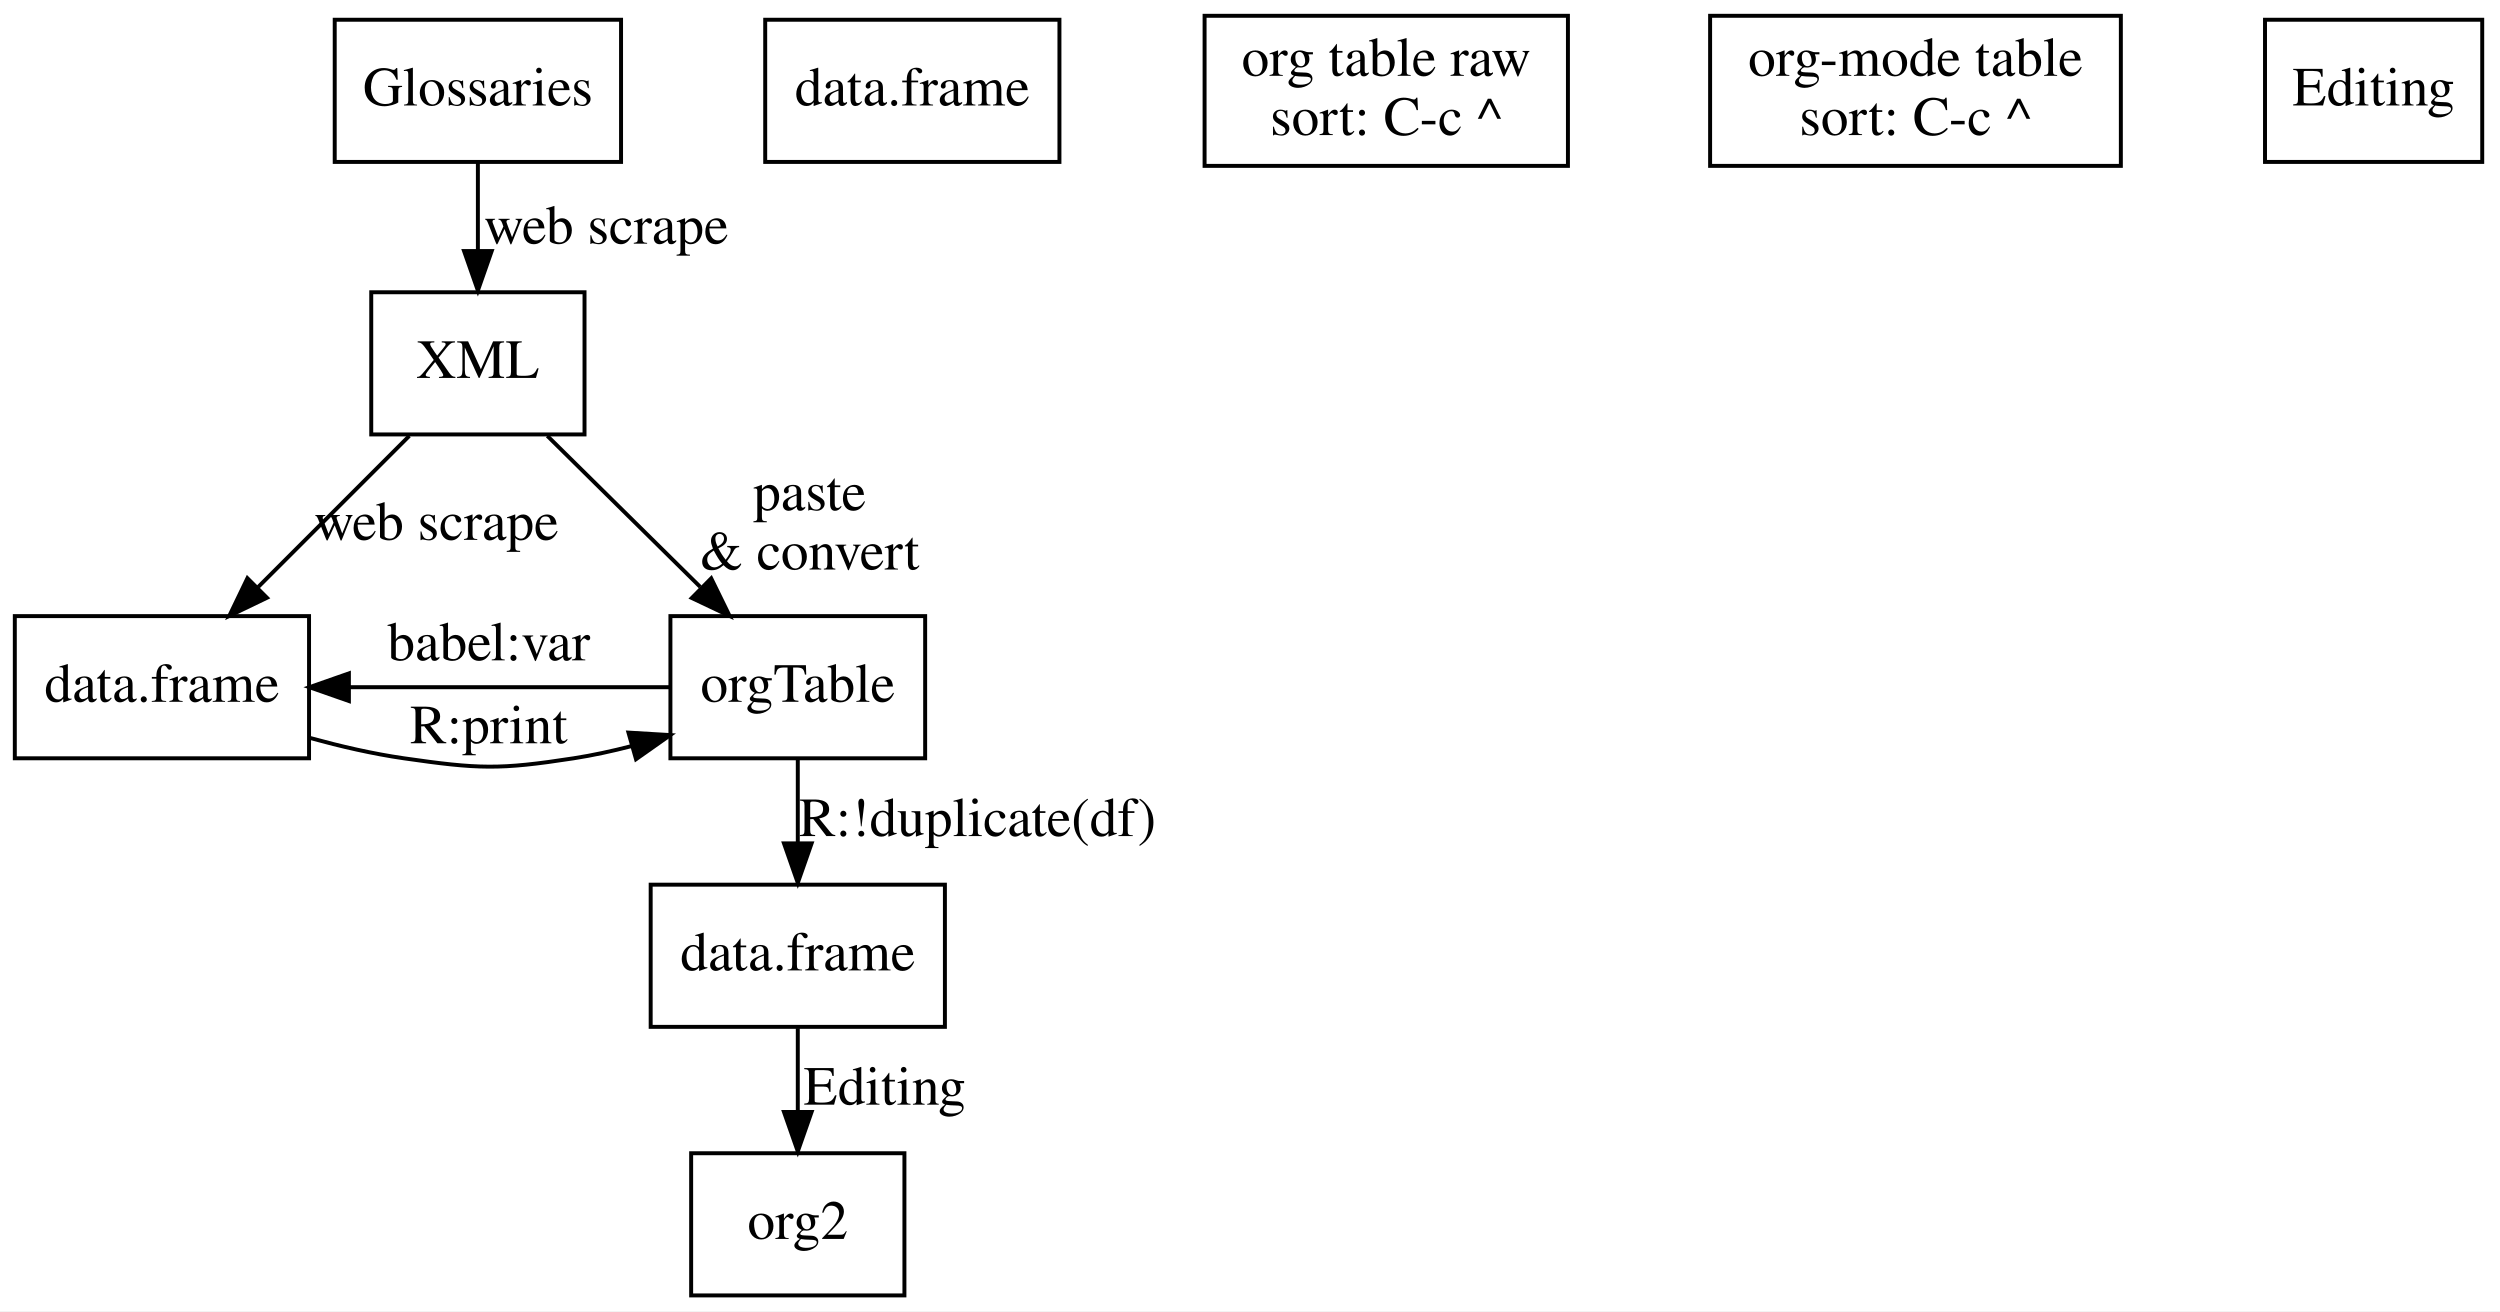
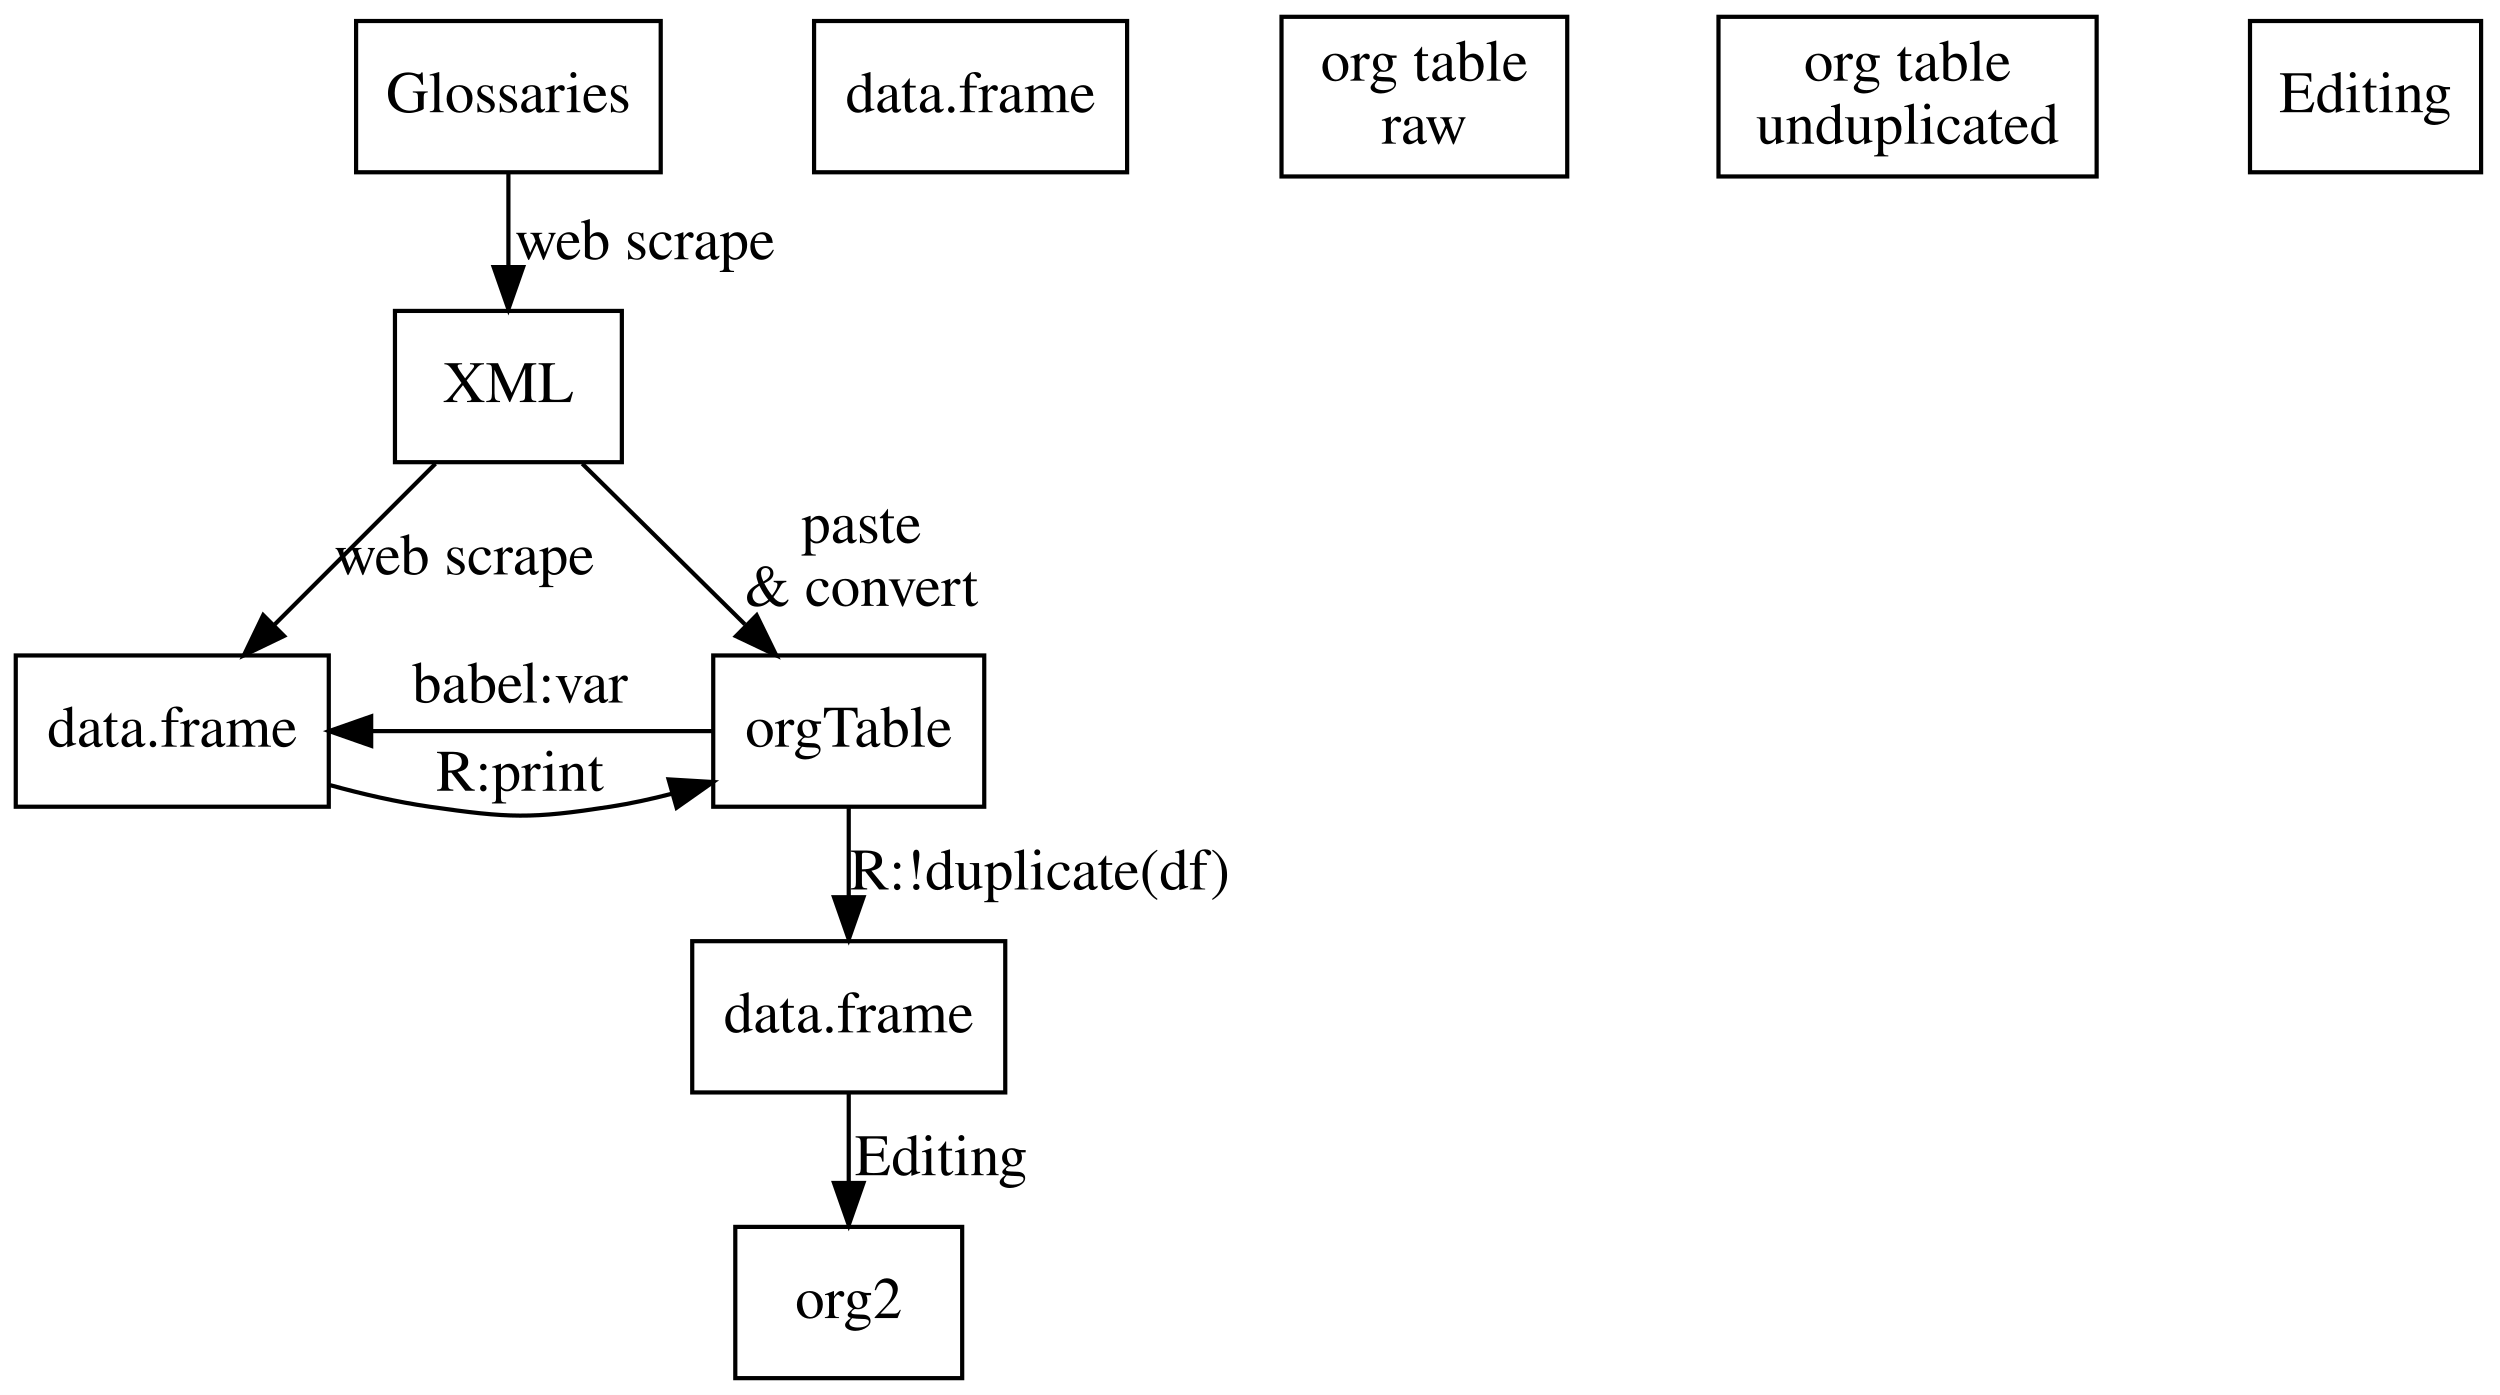
- <svg xmlns="http://www.w3.org/2000/svg" width="633pt" height="332pt" viewBox="0.00 0.00 633.00 332.00">
+ <svg xmlns="http://www.w3.org/2000/svg" width="595pt" height="332pt" viewBox="0.00 0.00 595.00 332.00">
  <g id="graph0" class="graph" transform="scale(1 1) rotate(0) translate(4 328)">
-     <polygon fill="white" stroke="none" points="-4,4 -4,-328 629,-328 629,4 -4,4" />
+     <polygon fill="white" stroke="none" points="-4,4 -4,-328 591,-328 591,4 -4,4" />
    <g id="node1" class="node">
      <polygon fill="none" stroke="black" points="153.25,-323 80.75,-323 80.75,-287 153.25,-287 153.25,-323" />
      <text text-anchor="middle" x="117" y="-301.3" font-family="Times,serif" font-size="14.00">Glossaries</text>
    </g>
    <g id="node2" class="node">
      <polygon fill="none" stroke="black" points="144,-254 90,-254 90,-218 144,-218 144,-254" />
      <text text-anchor="middle" x="117" y="-232.3" font-family="Times,serif" font-size="14.00">XML</text>
    </g>
    <g id="edge1" class="edge">
      <path fill="none" stroke="black" d="M117,-286.746C117,-279.999 117,-272.093 117,-264.594" />
      <polygon fill="black" stroke="black" points="120.5,-264.429 117,-254.429 113.5,-264.429 120.5,-264.429" />
      <text text-anchor="middle" x="149.5" y="-266.3" font-family="Times,serif" font-size="14.00"> web scrape</text>
    </g>
    <g id="node3" class="node">
      <polygon fill="none" stroke="black" points="74.25,-172 -0.25,-172 -0.25,-136 74.25,-136 74.25,-172" />
      <text text-anchor="middle" x="37" y="-150.3" font-family="Times,serif" font-size="14.00">data.frame</text>
    </g>
    <g id="edge2" class="edge">
      <path fill="none" stroke="black" d="M99.641,-217.641C88.453,-206.453 73.74,-191.74 61.386,-179.386" />
      <polygon fill="black" stroke="black" points="63.596,-176.646 54.05,-172.05 58.646,-181.596 63.596,-176.646" />
      <text text-anchor="middle" x="106.5" y="-191.3" font-family="Times,serif" font-size="14.00"> web scrape</text>
    </g>
    <g id="node9" class="node">
      <polygon fill="none" stroke="black" points="230.25,-172 165.75,-172 165.75,-136 230.25,-136 230.25,-172" />
      <text text-anchor="middle" x="198" y="-150.3" font-family="Times,serif" font-size="14.00">orgTable</text>
    </g>
    <g id="edge3" class="edge">
      <path fill="none" stroke="black" d="M134.576,-217.641C145.904,-206.453 160.8,-191.74 173.31,-179.386" />
      <polygon fill="black" stroke="black" points="176.081,-181.567 180.737,-172.05 171.162,-176.587 176.081,-181.567" />
      <text text-anchor="middle" x="201" y="-198.8" font-family="Times,serif" font-size="14.00"> paste </text>
      <text text-anchor="middle" x="201" y="-183.8" font-family="Times,serif" font-size="14.00">&amp; convert</text>
    </g>
    <g id="edge4" class="edge">
      <path fill="none" stroke="black" d="M74.526,-141.142C82.281,-139.004 90.461,-137.121 98.25,-136 117.166,-133.278 122.364,-133.077 141.25,-136 146.041,-136.742 150.982,-137.816 155.856,-139.076" />
      <polygon fill="black" stroke="black" points="155.124,-142.506 165.7,-141.876 157.039,-135.773 155.124,-142.506" />
      <text text-anchor="middle" x="119.75" y="-139.8" font-family="Times,serif" font-size="14.00"> R:print</text>
    </g>
    <g id="node4" class="node">
      <polygon fill="none" stroke="black" points="235.25,-104 160.75,-104 160.75,-68 235.25,-68 235.25,-104" />
      <text text-anchor="middle" x="198" y="-82.3" font-family="Times,serif" font-size="14.00">data.frame</text>
    </g>
    <g id="node10" class="node">
      <polygon fill="none" stroke="black" points="225,-36 171,-36 171,-0 225,-0 225,-36" />
      <text text-anchor="middle" x="198" y="-14.3" font-family="Times,serif" font-size="14.00">org2</text>
    </g>
    <g id="edge7" class="edge">
      <path fill="none" stroke="black" d="M198,-67.659C198,-61.193 198,-53.682 198,-46.525" />
      <polygon fill="black" stroke="black" points="201.5,-46.454 198,-36.454 194.5,-46.454 201.5,-46.454" />
      <text text-anchor="middle" x="220" y="-48.3" font-family="Times,serif" font-size="14.00"> Editing</text>
    </g>
    <g id="node5" class="node">
      <polygon fill="none" stroke="black" points="264.25,-323 189.75,-323 189.75,-287 264.25,-287 264.25,-323" />
      <text text-anchor="middle" x="227" y="-301.3" font-family="Times,serif" font-size="14.00">data.frame</text>
    </g>
    <g id="node6" class="node">
-       <polygon fill="none" stroke="black" points="393,-324 301,-324 301,-286 393,-286 393,-324" />
-       <text text-anchor="middle" x="347" y="-308.8" font-family="Times,serif" font-size="14.00">org table raw </text>
-       <text text-anchor="middle" x="347" y="-293.8" font-family="Times,serif" font-size="14.00"> sort: C-c ^ </text>
+       <polygon fill="none" stroke="black" points="369,-324 301,-324 301,-286 369,-286 369,-324" />
+       <text text-anchor="middle" x="335" y="-308.8" font-family="Times,serif" font-size="14.00">org table </text>
+       <text text-anchor="middle" x="335" y="-293.8" font-family="Times,serif" font-size="14.00"> raw </text>
    </g>
    <g id="node7" class="node">
-       <polygon fill="none" stroke="black" points="533,-324 429,-324 429,-286 533,-286 533,-324" />
-       <text text-anchor="middle" x="481" y="-308.8" font-family="Times,serif" font-size="14.00">org-mode table </text>
-       <text text-anchor="middle" x="481" y="-293.8" font-family="Times,serif" font-size="14.00"> sort: C-c ^ </text>
+       <polygon fill="none" stroke="black" points="495,-324 405,-324 405,-286 495,-286 495,-324" />
+       <text text-anchor="middle" x="450" y="-308.8" font-family="Times,serif" font-size="14.00">org table </text>
+       <text text-anchor="middle" x="450" y="-293.8" font-family="Times,serif" font-size="14.00"> unduplicated</text>
    </g>
    <g id="node8" class="node">
-       <polygon fill="none" stroke="black" points="624.5,-323 569.5,-323 569.5,-287 624.5,-287 624.5,-323" />
-       <text text-anchor="middle" x="597" y="-301.3" font-family="Times,serif" font-size="14.00">Editing</text>
+       <polygon fill="none" stroke="black" points="586.5,-323 531.5,-323 531.5,-287 586.5,-287 586.5,-323" />
+       <text text-anchor="middle" x="559" y="-301.3" font-family="Times,serif" font-size="14.00">Editing</text>
    </g>
    <g id="edge5" class="edge">
      <path fill="none" stroke="black" d="M165.492,-154C142.212,-154 110.499,-154 84.403,-154" />
      <polygon fill="black" stroke="black" points="84.341,-150.5 74.341,-154 84.341,-157.5 84.341,-150.5" />
      <text text-anchor="middle" x="119.75" y="-160.8" font-family="Times,serif" font-size="14.00"> babel:var</text>
    </g>
    <g id="edge6" class="edge">
      <path fill="none" stroke="black" d="M198,-135.659C198,-129.193 198,-121.682 198,-114.525" />
      <polygon fill="black" stroke="black" points="201.5,-114.454 198,-104.454 194.5,-114.454 201.5,-114.454" />
      <text text-anchor="middle" x="243.5" y="-116.3" font-family="Times,serif" font-size="14.00"> R:!duplicate(df)</text>
    </g>
  </g>
</svg>
